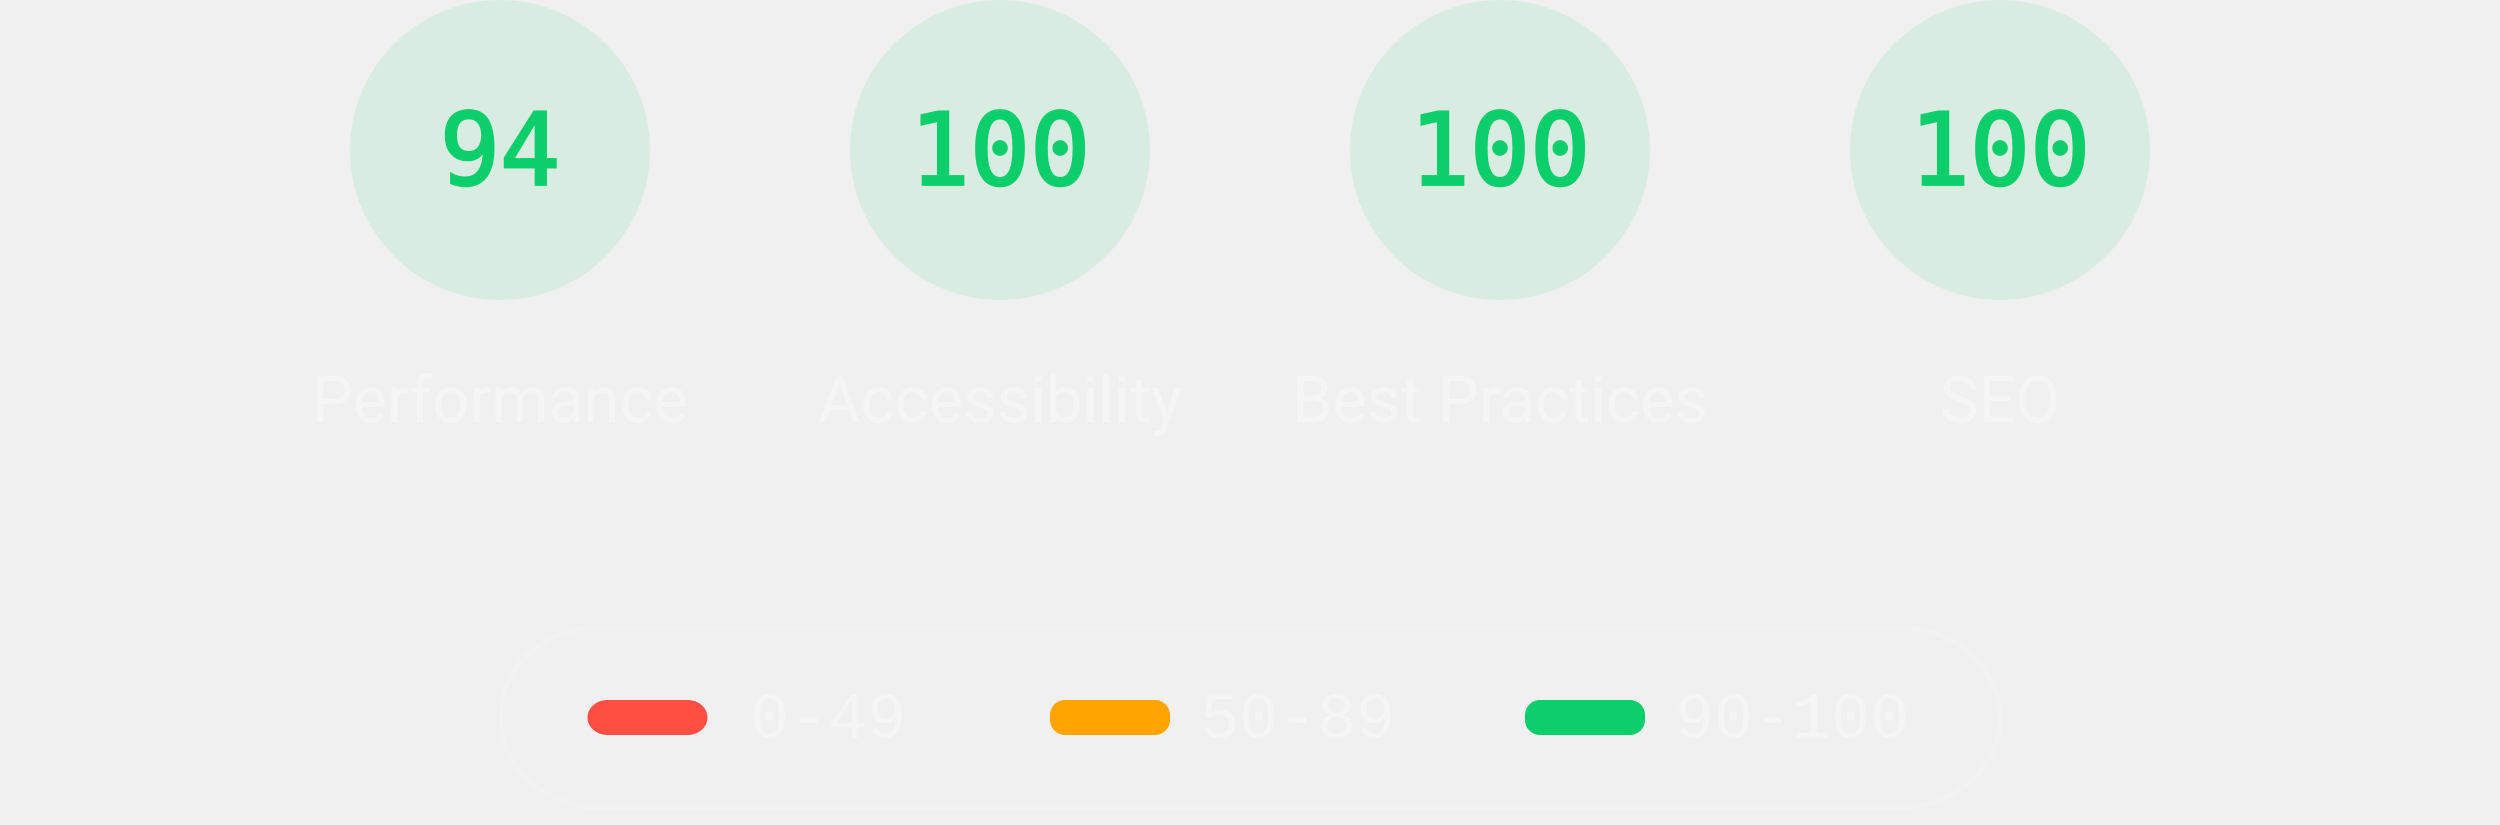
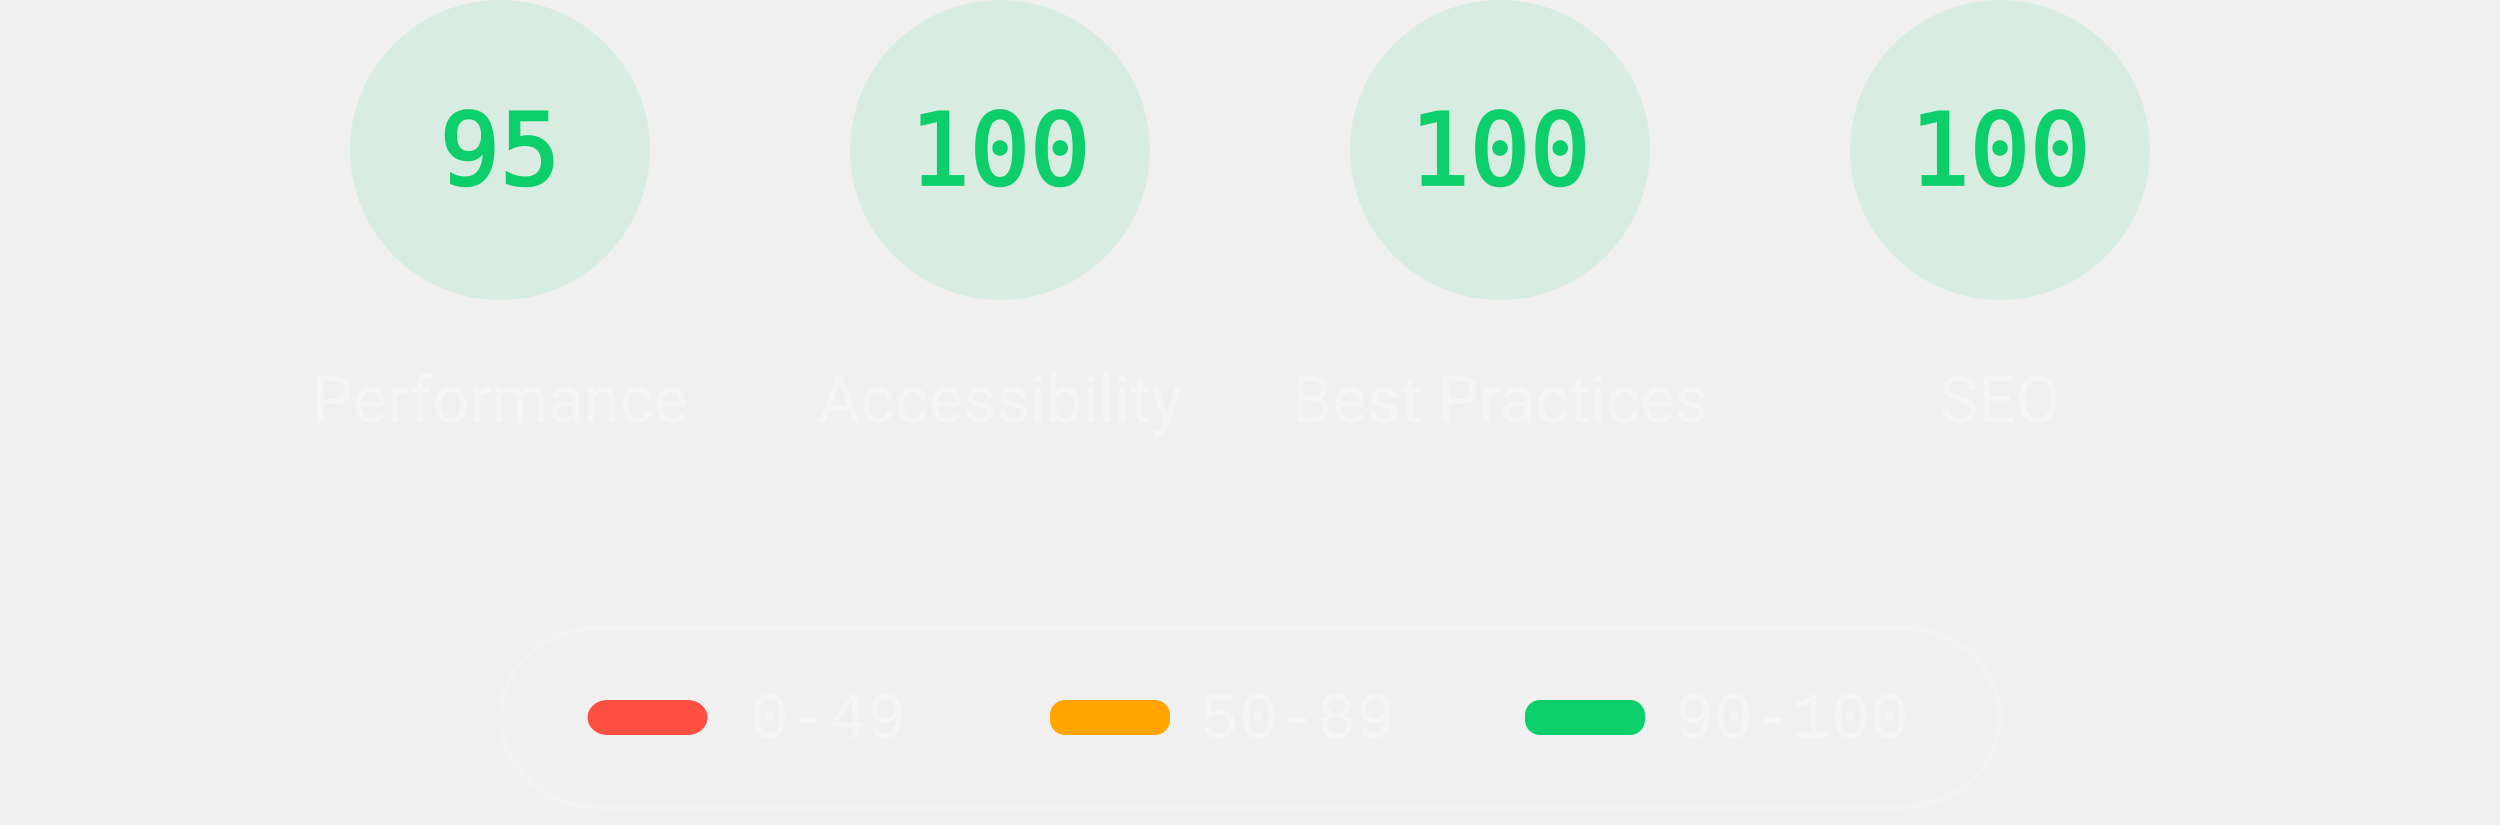
<svg xmlns="http://www.w3.org/2000/svg" class="theme--dark" fill="none" width="1000" height="330">
  <style>
			.gauge-base {
				opacity: 0.1
			}

			.gauge-arc {
				fill: none;
				animation-delay: 250ms;
				stroke-linecap: round;
				transform: rotate(-90deg);
				transform-origin: 100px 60px;
				animation: load-gauge 1s ease forwards
			}

			.guage-text {
				font-size: 40px;
				font-family: monospace;
				text-align: center
			}

			.guage-red {
				color: #ff4e42;
				fill: #ff4e42;
				stroke: #ff4e42
			}
			.guage-orange {
				color: #ffa400;
				fill: #ffa400;
				stroke: #ffa400
			}
			.guage-green {
				color: #0cce6b;
				fill: #0cce6b;
				stroke: #0cce6b
			}
			.theme--agnostic .guage-undefined {
				color: #5c5c5c;
				fill: #5c5c5c;
				stroke: #5c5c5c
			}
			.theme--light .guage-undefined {
				color: #1e1e1e;
				fill: #1e1e1e;
				stroke: #1e1e1e
			}
			.theme--dark .guage-undefined {
				color: #f5f5f5;
				fill: #f5f5f5;
				stroke: #f5f5f5
			}

			.guage-title {
				stroke: none;
				font-size: 26px;
				line-height: 26px;
				font-family: Roboto, Halvetica, Arial, sans-serif
			}
			.metric.guage-title {
				font-family: 'Courier New', Courier, monospace
			}
			.theme--agnostic .guage-title {
				color: #737373;
				fill: #737373
			}
			.theme--light .guage-title {
				color: #212121;
				fill: #212121
			}
			.theme--dark .guage-title {
				color: #f5f5f5;
				fill: #f5f5f5
			}

			@keyframes load-gauge {
				from {
					stroke-dasharray: 0 352.858
				}
			}
			.lh-gauge--pwa__disc {
				fill: #e0e0e0
			}
			.lh-gauge--pwa__logo {
				position: relative;
				fill: #b0b0b0
			}
			.lh-gauge--pwa__invisible {
				display: none
			}
			.lh-gauge--pwa__visible {
				display: inline
			}
			.guage-invisible {
				display: none
			}
			.lh-gauge--pwa__logo--primary-color {
				fill: #304ffe
			}
			.theme--agnostic .lh-gauge--pwa__logo--secondary-color {
				fill: #787878
			}
			.theme--light .lh-gauge--pwa__logo--secondary-color {
				fill: #3d3d3d
			}
			.theme--dark .lh-gauge--pwa__logo--secondary-color {
				fill: #d8b6b6
			}
			.theme--light #svg_2 {
				stroke: #00000022
			}
			.theme--agnostic #svg_2 {
				stroke: #616161
			}
			.theme--light #svg_2 {
				stroke: #00000022
			}
			.theme--dark #svg_2 {
				stroke: #f5f5f566
			}
		</style>
  <svg class="guage-div guage-perf guage-green" viewBox="0 0 200 200" width="200" height="200" x="100" y="0">
    <circle class="gauge-base" r="56" cx="100" cy="60" stroke-width="8" />
-     <circle class="gauge-arc guage-arc-1" r="56" cx="100" cy="60" stroke-width="8" style="stroke-dasharray: 330.747, 351.858;" />
-     <text class="guage-text" x="100px" y="60px" alignment-baseline="central" dominant-baseline="central" text-anchor="middle">94</text>
+     <circle class="gauge-arc guage-arc-1" r="56" cx="100" cy="60" stroke-width="8" style="stroke-dasharray: 334.265, 351.858;" />
+     <text class="guage-text" x="100px" y="60px" alignment-baseline="central" dominant-baseline="central" text-anchor="middle">95</text>
    <text class="guage-title" x="100px" y="160px" alignment-baseline="central" dominant-baseline="central" text-anchor="middle">Performance</text>
  </svg>
  <svg class="guage-div guage-acc guage-green" viewBox="0 0 200 200" width="200" height="200" x="300" y="0">
    <circle class="gauge-base" r="56" cx="100" cy="60" stroke-width="8" />
    <circle class="gauge-arc guage-arc-2" r="56" cx="100" cy="60" stroke-width="8" style="stroke-dasharray: 351.858, 351.858;" />
    <text class="guage-text" x="100px" y="60px" alignment-baseline="central" dominant-baseline="central" text-anchor="middle">100</text>
    <text class="guage-title" x="100px" y="160px" alignment-baseline="central" dominant-baseline="central" text-anchor="middle">Accessibility</text>
  </svg>
  <svg class="guage-div guage-best guage-green" viewBox="0 0 200 200" width="200" height="200" x="500" y="0">
    <circle class="gauge-base" r="56" cx="100" cy="60" stroke-width="8" />
    <circle class="gauge-arc guage-arc-3" r="56" cx="100" cy="60" stroke-width="8" style="stroke-dasharray: 351.858, 351.858;" />
    <text class="guage-text" x="100px" y="60px" alignment-baseline="central" dominant-baseline="central" text-anchor="middle">100</text>
    <text class="guage-title" x="100px" y="160px" alignment-baseline="central" dominant-baseline="central" text-anchor="middle">Best Practices</text>
  </svg>
  <svg class="guage-div guage-seo guage-green" viewBox="0 0 200 200" width="200" height="200" x="700" y="0">
    <circle class="gauge-base" r="56" cx="100" cy="60" stroke-width="8" />
    <circle class="gauge-arc guage-arc-4" r="56" cx="100" cy="60" stroke-width="8" style="stroke-dasharray: 351.858, 351.858;" />
    <text class="guage-text" x="100px" y="60px" alignment-baseline="central" dominant-baseline="central" text-anchor="middle">100</text>
    <text class="guage-title" x="100px" y="160px" alignment-baseline="central" dominant-baseline="central" text-anchor="middle">SEO</text>
  </svg>
  <svg class="guage-div guage-pwa guage-invisible" viewBox="0 0 200 200" width="200" height="200" x="900" y="0">
    <svg viewBox="0 0 60 60" width="112" height="112" x="44" y="4">
      <defs>
        <linearGradient id="lh-gauge--pwa__check-circle__gradient-0" x1="50%" y1="0%" x2="50%" y2="100%">
          <stop stop-color="#00C852" offset="0%" />
          <stop stop-color="#009688" offset="100%" />
        </linearGradient>
        <linearGradient id="lh-gauge--pwa__installable__shadow-gradient-0" x1="76.056%" x2="24.111%" y1="82.995%" y2="24.735%">
          <stop stop-color="#A5D6A7" offset="0%" />
          <stop stop-color="#80CBC4" offset="100%" />
        </linearGradient>
        <linearGradient id="lh-gauge--pwa__fast-reliable__shadow-gradient-0" x1="76.056%" y1="82.995%" x2="25.678%" y2="26.493%">
          <stop stop-color="#64B5F6" offset="0%" />
          <stop stop-color="#2979FF" offset="100%" />
        </linearGradient>
        <g id="lh-gauge--pwa__fast-reliable-badge-0">
          <circle fill="#FFFFFF" cx="10" cy="10" r="10" />
          <path fill="#304FFE" d="M10 3.58l5.25 2.34v3.5c0 3.23-2.24 6.26-5.25 7-3.01-.74-5.25-3.77-5.25-7v-3.5L10 3.58zm-.47 10.74l2.76-4.83.03-.07c.04-.08 0-.24-.22-.24h-1.64l.47-3.26h-.47l-2.7 4.77c-.02.01.05-.1-.04.05-.09.16-.1.31.18.31h1.63l-.47 3.27h.47z" />
        </g>
        <g id="lh-gauge--pwa__installable-badge-0">
          <circle fill="#FFFFFF" cx="10" cy="10" r="10" />
          <path fill="#009688" d="M10 4.167A5.835 5.835 0 0 0 4.167 10 5.835 5.835 0 0 0 10 15.833 5.835 5.835 0 0 0 15.833 10 5.835 5.835 0 0 0 10 4.167zm2.917 6.416h-2.334v2.334H9.417v-2.334H7.083V9.417h2.334V7.083h1.166v2.334h2.334v1.166z" />
        </g>
      </defs>
      <g stroke="none" fill-rule="nonzero">
        <circle class="lh-gauge--pwa__disc" cx="30" cy="30" r="30" />
        <g class="lh-gauge--pwa__logo">
          <path d="M35.66 19.39l.7-1.75h2L37.4 15 38.6 12l3.4 9h-2.51l-.58-1.61z" />
          <path d="M33.52 21l3.65-9h-2.42l-2.5 5.82L30.5 12h-1.86l-1.9 5.82-1.35-2.65-1.21 3.72L25.4 21h2.38l1.72-5.2 1.64 5.2z" />
          <path fill-rule="nonzero" d="M20.3 17.91h1.48c.45 0 .85-.05 1.2-.15l.39-1.18 1.07-3.3a2.64 2.64 0 0 0-.28-.37c-.55-.6-1.36-.91-2.42-.91H18v9h2.3V17.9zm1.96-3.84c.22.22.33.5.33.87 0 .36-.1.65-.29.87-.2.23-.59.35-1.15.35h-.86v-2.41h.87c.52 0 .89.1 1.1.32z" />
        </g>
        <rect class="lh-gauge--pwa__component lh-gauge--pwa__na-line lh-gauge--pwa__invisible" fill="#FFFFFF" x="20" y="32" width="20" height="4" rx="2" />
        <g class="lh-gauge--pwa__component lh-gauge--pwa__fast-reliable-badge lh-gauge--pwa__invisible" transform="translate(20, 29)">
          <path fill="url(#lh-gauge--pwa__fast-reliable__shadow-gradient-0)" d="M33.63 19.49A30 30 0 0 1 16.2 30.36L3 17.14 17.14 3l16.49 16.49z" />
          <use href="#lh-gauge--pwa__fast-reliable-badge-0" />
        </g>
        <g class="lh-gauge--pwa__component lh-gauge--pwa__installable-badge lh-gauge--pwa__invisible" transform="translate(20, 29)">
          <path fill="url(#lh-gauge--pwa__installable__shadow-gradient-0)" d="M33.629 19.487c-4.272 5.453-10.391 9.39-17.415 10.869L3 17.142 17.142 3 33.63 19.487z" />
          <use href="#lh-gauge--pwa__installable-badge-0" />
        </g>
        <g class="lh-gauge--pwa__component lh-gauge--pwa__fast-reliable-installable-badges lh-gauge--pwa__invisible">
          <g transform="translate(8, 29)">
            <path fill="url(#lh-gauge--pwa__fast-reliable__shadow-gradient-0)" d="M16.321 30.463L3 17.143 17.142 3l22.365 22.365A29.864 29.864 0 0 1 22 31c-1.942 0-3.84-.184-5.679-.537z" />
            <use href="#lh-gauge--pwa__fast-reliable-badge-0" />
          </g>
          <g transform="translate(32, 29)">
            <path fill="url(#lh-gauge--pwa__installable__shadow-gradient-0)" d="M25.982 11.84a30.107 30.107 0 0 1-13.08 15.203L3 17.143 17.142 3l8.84 8.84z" />
            <use href="#lh-gauge--pwa__installable-badge-0" />
          </g>
        </g>
        <g class="lh-gauge--pwa__component lh-gauge--pwa__check-circle lh-gauge--pwa__invisible" transform="translate(18, 28)">
          <circle fill="#FFFFFF" cx="12" cy="12" r="12" />
          <path fill="url(#lh-gauge--pwa__check-circle__gradient-0)" d="M12 2a10 10 0 1 0 0 20 10 10 0 0 0 0-20zm-2 15l-5-5 1.41-1.41L10 14.17l7.59-7.59L19 8l-9 9z" />
        </g>
      </g>
    </svg>
    <text class="guage-title" y="160px" alignment-baseline="central" dominant-baseline="central" text-anchor="middle">
      <tspan x="100px" dy="-6px">Progressive</tspan>
      <tspan x="100px" dy="30px">Web App</tspan>
    </text>
  </svg>
  <svg width="604" height="76" x="200" y="250">
    <g>
      <rect fill="none" id="canvas_background" height="80" width="604" y="-1" x="-1" />
      <g display="none" overflow="visible" y="0" x="0" height="100%" width="100%" id="canvasGrid">
        <rect fill="url(#gridpattern)" stroke-width="0" y="0" x="0" height="100%" width="100%" />
      </g>
    </g>
    <g>
      <rect fill-opacity="0" stroke-width="2" rx="40" id="svg_2" height="72" width="600" y="1" x="0" fill="#000000" />
      <rect stroke="#000" rx="8" id="svg_3" height="14" width="48" y="30" x="35" stroke-opacity="null" stroke-width="0" fill="#ff4e42" />
      <rect stroke="#000" rx="6" id="svg_4" height="14" width="48" y="30" x="220" stroke-opacity="null" stroke-width="0" fill="#ffa400" />
      <rect stroke="#000" rx="6" id="svg_5" height="14" width="48" y="30" x="410" stroke-opacity="null" stroke-width="0" fill="#0cce6b" />
      <text class="metric guage-title" xml:space="preserve" text-anchor="start" font-size="26" id="svg_6" y="45" x="100" stroke-opacity="null" stroke-width="0" stroke="#000">0-49</text>
      <text class="metric guage-title" xml:space="preserve" text-anchor="start" font-size="26" id="svg_7" y="45" x="280" stroke-opacity="null" stroke-width="0" stroke="#000">50-89</text>
      <text class="metric guage-title" xml:space="preserve" text-anchor="start" font-size="26" id="svg_8" y="45" x="470" stroke-opacity="null" stroke-width="0" stroke="#000">90-100</text>
    </g>
  </svg>
</svg>
